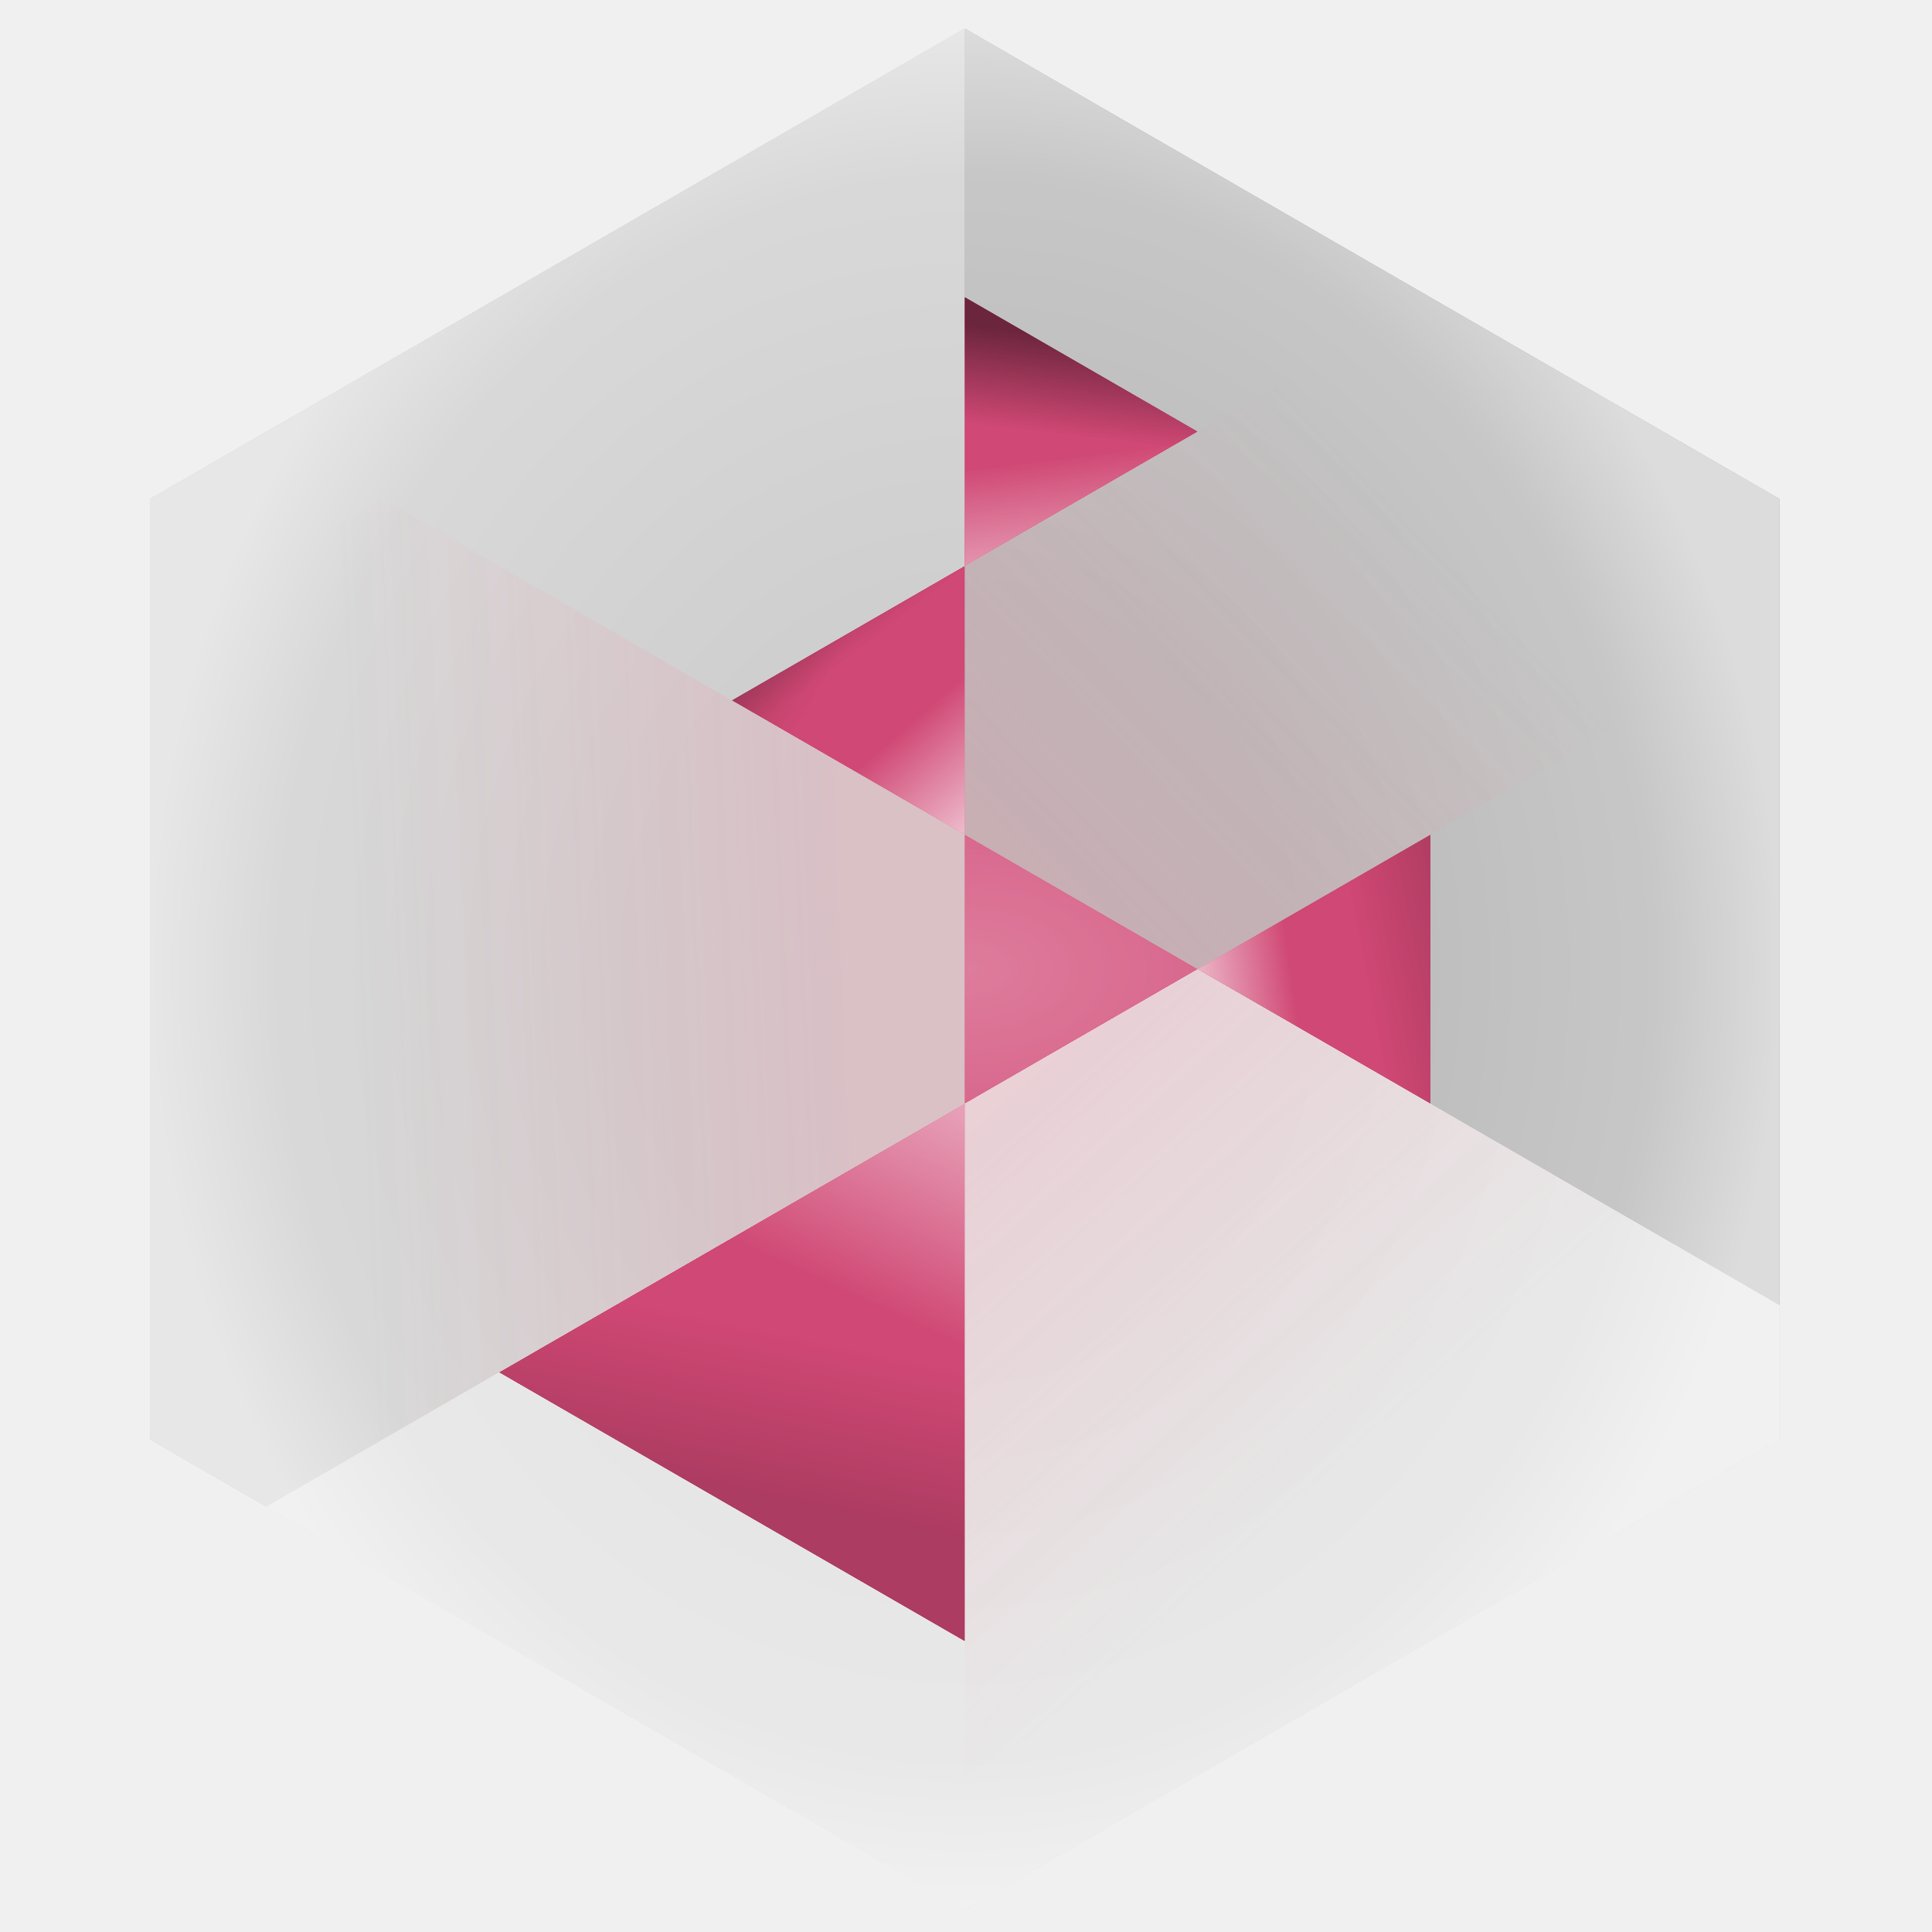
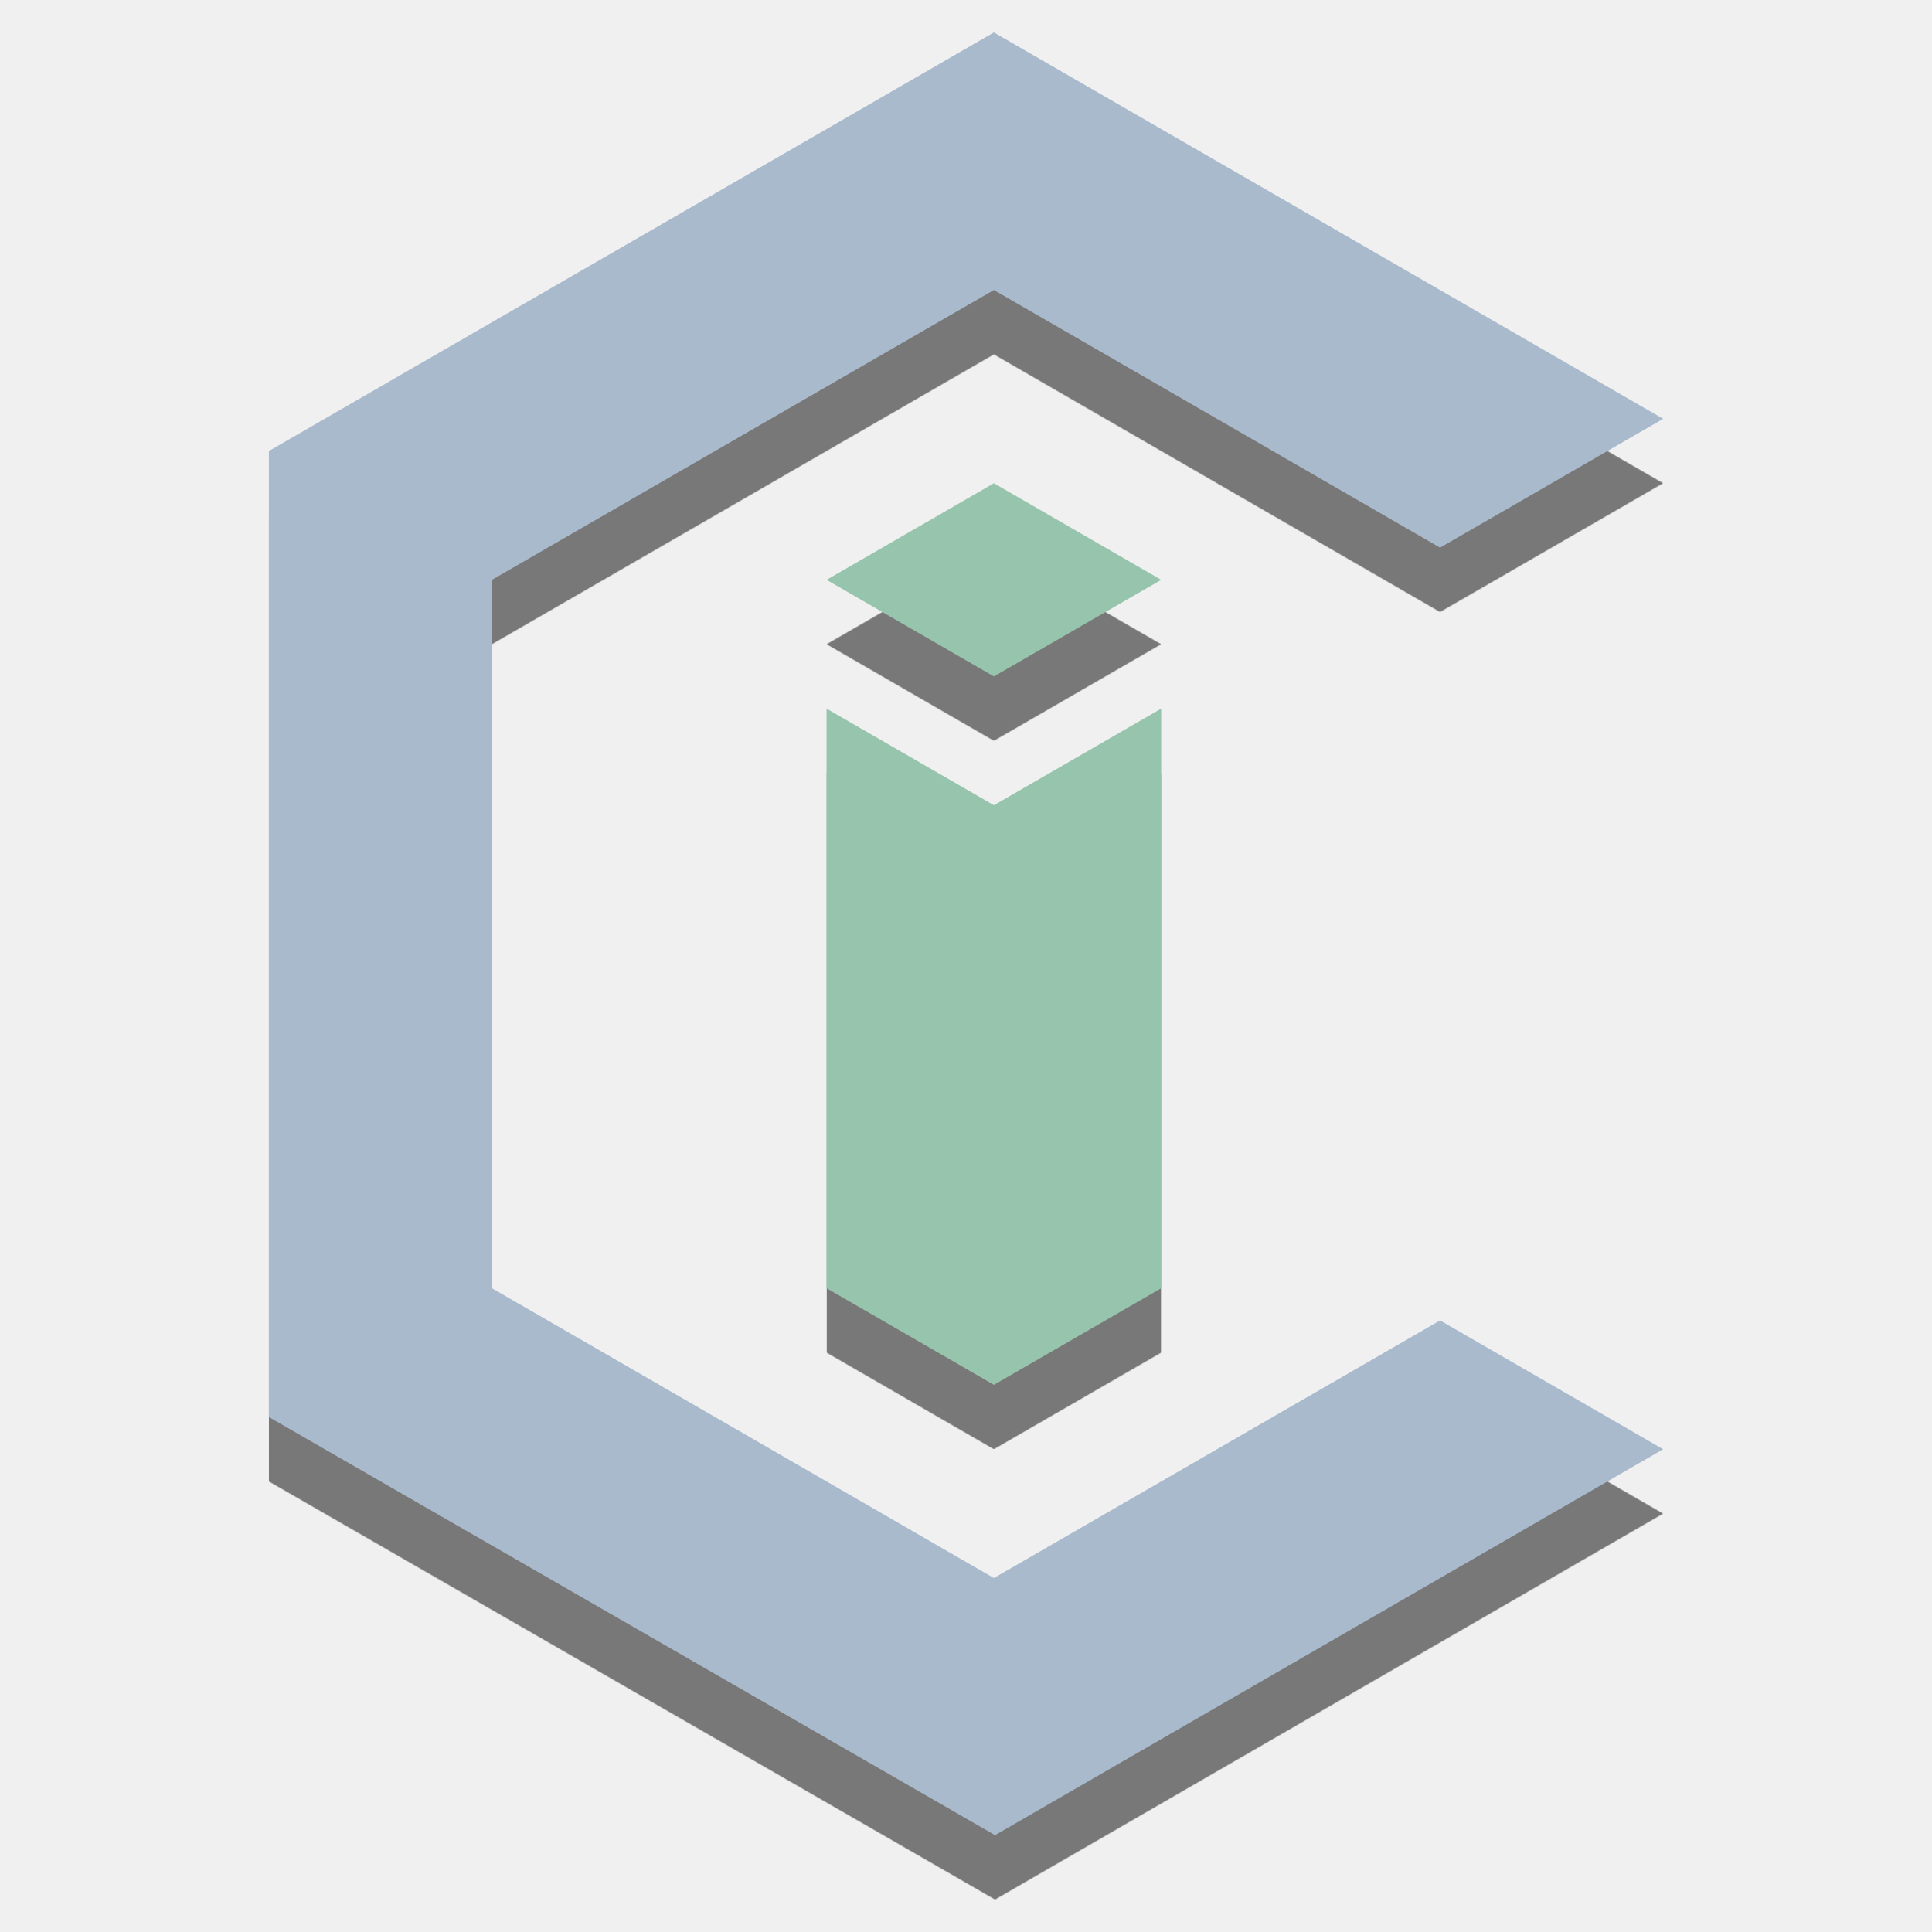
- <svg xmlns="http://www.w3.org/2000/svg" viewBox="0 0 460 460">
-   <style>.B{fill-opacity:.355}.C{filter:url(#O)}.D{color-interpolation-filters:sRGB}</style>
-   <defs>
-     <linearGradient id="A" href="#W">
-       <stop stop-color="#ff85a0" stop-opacity=".2" offset=".149" />
-       <stop stop-color="#ff85a0" stop-opacity="0" offset=".747" />
-     </linearGradient>
-     <linearGradient id="B" href="#W">
-       <stop stop-opacity=".487" offset="0" />
-       <stop stop-opacity="0" offset=".388" />
-     </linearGradient>
-     <linearGradient>
-       <stop stop-color="#00a56e" stop-opacity="0" offset=".597" />
-       <stop stop-color="#00a677" offset=".799" />
-       <stop stop-color="#00a676" offset=".95" />
-       <stop stop-color="#00c48e" offset="1" />
-     </linearGradient>
-     <linearGradient>
-       <stop stop-opacity="0" offset=".55" />
-       <stop stop-opacity=".703" offset=".698" />
-       <stop offset=".798" />
-     </linearGradient>
-     <linearGradient id="E" x1="316.8" x2="310.05" y1="315.51" y2="260.49" href="#W">
-       <stop stop-color="#fff" stop-opacity=".402" offset="0" />
-       <stop stop-color="#fff" stop-opacity="0" offset=".403" />
-     </linearGradient>
-     <linearGradient id="F" x1="278.78" x2="234.5" y1="260" y2="209.31" href="#W">
-       <stop stop-color="#fff" stop-opacity=".603" offset="0" />
-       <stop stop-color="#fff" stop-opacity="0" offset=".403" />
-     </linearGradient>
-     <linearGradient id="G" x1="341.41" x2="396.29" y1="291.86" y2="284.14" href="#W">
-       <stop stop-color="#fff" stop-opacity=".602" offset="0" />
-       <stop stop-color="#fff" stop-opacity="0" offset=".403" />
-     </linearGradient>
-     <linearGradient id="H" x1="285.71" x2="230.29" y1="320" y2="440" href="#W">
-       <stop stop-color="#fff" stop-opacity=".496" offset="0" />
-       <stop stop-color="#fff" stop-opacity="0" offset=".403" />
-     </linearGradient>
-     <radialGradient id="I" cx="286.01" cy="288" r="27.713" gradientTransform="matrix(1.9893 4.4745e-7 -8.1411e-7 1.1547 -282.94 -44.554)" href="#W">
-       <stop stop-color="#fff" stop-opacity=".802" offset="0" />
-       <stop stop-color="#fff" stop-opacity=".503" offset="1" />
-     </radialGradient>
-     <linearGradient id="J" x1="264.93" x2="285.71" y1="420" y2="320" href="#B" />
-     <linearGradient id="K" x1="299.57" x2="292.64" y1="264" y2="324" href="#B" />
-     <linearGradient id="L" x1="403.49" x2="341.14" y1="276" y2="288" href="#B" />
-     <linearGradient id="M" x1="223.36" x2="278.78" y1="220" y2="252" href="#W">
-       <stop stop-opacity=".487" offset="0" />
-       <stop stop-opacity="0" offset=".387" />
-     </linearGradient>
-     <linearGradient id="N" x1="223.36" x2="278.78" y1="196" y2="268" href="#B" />
-     <filter id="O" x="0" y="0" width="1" height="1" class="D">
-       <feColorMatrix type="hueRotate" values="180" />
-       <feColorMatrix values="-1 0 0 0 1 0 -1 0 0 1 0 0 -1 0 1 -0.21 -0.72 -0.07 2 0 " />
+ <svg xmlns="http://www.w3.org/2000/svg" width="150" height="150" viewBox="0 0 150 150" version="1.1" id="svg1">
+   <defs id="defs1">
+     <filter style="color-interpolation-filters:sRGB;" id="filter84" x="0" y="0" width="1" height="1.036">
+       <feFlood result="flood" in="SourceGraphic" flood-opacity="0.498" flood-color="rgb(0,0,0)" id="feFlood83" />
+       <feGaussianBlur result="blur" in="SourceGraphic" stdDeviation="0" id="feGaussianBlur83" />
+       <feOffset result="offset" in="blur" dx="0" dy="5" id="feOffset83" />
+       <feComposite result="comp1" operator="in" in="flood" in2="offset" id="feComposite83" />
+       <feComposite result="comp2" operator="over" in="SourceGraphic" in2="comp1" id="feComposite84" />
    </filter>
-     <radialGradient id="P" cx="55.082" cy="84" r="193.99" gradientTransform="matrix(1 0 0 1.1547 0 -12.995)" href="#W">
-       <stop stop-color="#fff" stop-opacity="0" offset=".402" />
-       <stop stop-color="#fff" stop-opacity=".197" offset=".846" />
-       <stop stop-color="#fff" stop-opacity=".497" offset="1" />
-     </radialGradient>
-     <filter id="Q" x="0" y="0" width="1" height="1" class="D">
-       <feColorMatrix type="hueRotate" values="180" />
-       <feColorMatrix values="1 0 0 0 0 0 1 0 0 0 0 0 1 0 0 -0.21 -0.72 -0.07 2 0 " />
+     <filter style="color-interpolation-filters:sRGB;" id="filter86" x="0" y="0" width="1" height="1.095">
+       <feFlood result="flood" in="SourceGraphic" flood-opacity="0.498" flood-color="rgb(0,0,0)" id="feFlood84" />
+       <feGaussianBlur result="blur" in="SourceGraphic" stdDeviation="0" id="feGaussianBlur84" />
+       <feOffset result="offset" in="blur" dx="0" dy="5" id="feOffset84" />
+       <feComposite result="comp1" operator="in" in="flood" in2="offset" id="feComposite85" />
+       <feComposite result="comp2" operator="over" in="SourceGraphic" in2="comp1" id="feComposite86" />
    </filter>
-     <linearGradient id="R" x1="285.71" x2="91.723" y1="288" y2="296" href="#A" />
-     <linearGradient id="S" x1="285.71" x2="417.35" y1="288" y2="436" href="#A" />
-     <linearGradient id="T" x1="285.71" x2="431.21" y1="288" y2="148" href="#A" />
-     <path id="U" d="m285.71 320v-64l55.426 32z" />
-     <path id="V" d="m285.71 256-55.426-32 55.426-32z" />
-     <linearGradient id="W" gradientUnits="userSpaceOnUse" />
+     <filter style="color-interpolation-filters:sRGB;" id="filter88" x="0" y="0" width="1" height="1.333">
+       <feFlood result="flood" in="SourceGraphic" flood-opacity="0.498" flood-color="rgb(0,0,0)" id="feFlood86" />
+       <feGaussianBlur result="blur" in="SourceGraphic" stdDeviation="0" id="feGaussianBlur86" />
+       <feOffset result="offset" in="blur" dx="0" dy="5" id="feOffset86" />
+       <feComposite result="comp1" operator="in" in="flood" in2="offset" id="feComposite87" />
+       <feComposite result="comp2" operator="over" in="SourceGraphic" in2="comp1" id="feComposite88" />
+     </filter>
  </defs>
-   <g transform="translate(-56.01 -57.25)">
-     <path d="M479.7 400L285.71 512 91.72 400V176L285.71 64 479.7 176z" fill="#fff" paint-order="markers fill stroke" />
-     <path d="M119.44 416l166.28-96V64L91.73 176v224z" fill="#303030" paint-order="markers fill stroke" class="C" />
-     <path d="m341.14 288-221.7 128 166.28 96 193.99-112v-32z" fill="#1c1c1c" paint-order="markers fill stroke" class="C" />
-     <path d="M285.71 64v192L479.7 368V176z" fill="#464646" paint-order="markers fill stroke" class="C" />
-     <path transform="translate(230.63 204)" d="M249.07 196L55.08 308-138.91 196V-28L55.08-140 249.07-28z" fill="url(#P)" paint-order="markers fill stroke" />
-     <path d="m230.29 224 55.426-32v-64l55.426 32-55.426 32v64l55.426 32 55.426-32v64l-55.426-32-55.426 32v128l-110.85-64 110.85-64v-64z" fill="#00885b" filter="url(#Q)" paint-order="markers fill stroke" />
-     <path d="M285.71 480V320l55.426-32 110.85 64v32z" fill="url(#S)" paint-order="markers fill stroke" />
-     <path d="m147.15 400 138.56-80v-64l-138.56-80-27.713 16v192z" fill="url(#R)" paint-order="markers fill stroke" />
-     <path d="m368.85 144-83.138 48v64l55.426 32 110.85-64v-32z" fill="url(#T)" paint-order="markers fill stroke" />
-     <path d="m174.86 384 110.85-64v128z" fill="url(#H)" paint-order="markers fill stroke" />
-     <use href="#U" fill="url(#I)" paint-order="markers fill stroke" class="B" />
-     <path d="m341.14 288 55.426-32v64z" fill="url(#G)" paint-order="markers fill stroke" />
-     <path d="m285.71 256v-64l-55.426 32z" fill="url(#F)" paint-order="markers fill stroke" />
-     <use href="#U" y="-128" fill="url(#E)" paint-order="markers fill stroke" />
-     <path d="m285.71 320-110.85 64 110.85 64z" fill="url(#J)" paint-order="markers fill stroke" class="B" />
-     <use href="#U" y="-128" fill="url(#K)" paint-order="markers fill stroke" />
-     <path d="m341.14 288 55.426-32v64z" fill="url(#L)" paint-order="markers fill stroke" class="B" />
-     <use href="#V" fill="url(#M)" paint-order="markers fill stroke" class="B" />
-     <use href="#V" fill="url(#N)" paint-order="markers fill stroke" />
+   <g id="layer1">
+     <rect style="display:none;opacity:1;fill:#000000;fill-opacity:1;stroke:none;stroke-width:12;stroke-linecap:round;stroke-linejoin:round;paint-order:markers fill stroke" id="rect3" width="150" height="150" x="0" y="0" />
+     <path style="opacity:1;fill:#a9bacd;fill-opacity:1;stroke:none;stroke-width:12;stroke-linecap:round;stroke-linejoin:round;paint-order:markers fill stroke;filter:url(#filter84)" d="M 77.165,2.518 20.873,35.018 v 75 l 56.381,32.464 51.872,-29.964 -17.32,-10 -34.641,20 -38.971,-22.5 V 45.018 l 38.971,-22.5 34.641,20 17.32,-10 z" id="path1" />
+     <path style="opacity:1;fill:#97c4ac;fill-opacity:1;stroke:none;stroke-width:12;stroke-linecap:round;stroke-linejoin:round;paint-order:markers fill stroke;filter:url(#filter86)" d="m 64.175,55.018 v 45 l 12.99,7.5 12.99,-7.5 V 55.018 l -12.99,7.5 z" id="path2" />
+     <path style="opacity:1;fill:#97c4ac;fill-opacity:1;stroke:none;stroke-width:12;stroke-linecap:round;stroke-linejoin:round;paint-order:markers fill stroke;filter:url(#filter88)" d="m 64.175,45.018 12.99,7.5 12.99,-7.5 -12.99,-7.5 z" id="path3" />
  </g>
</svg>
